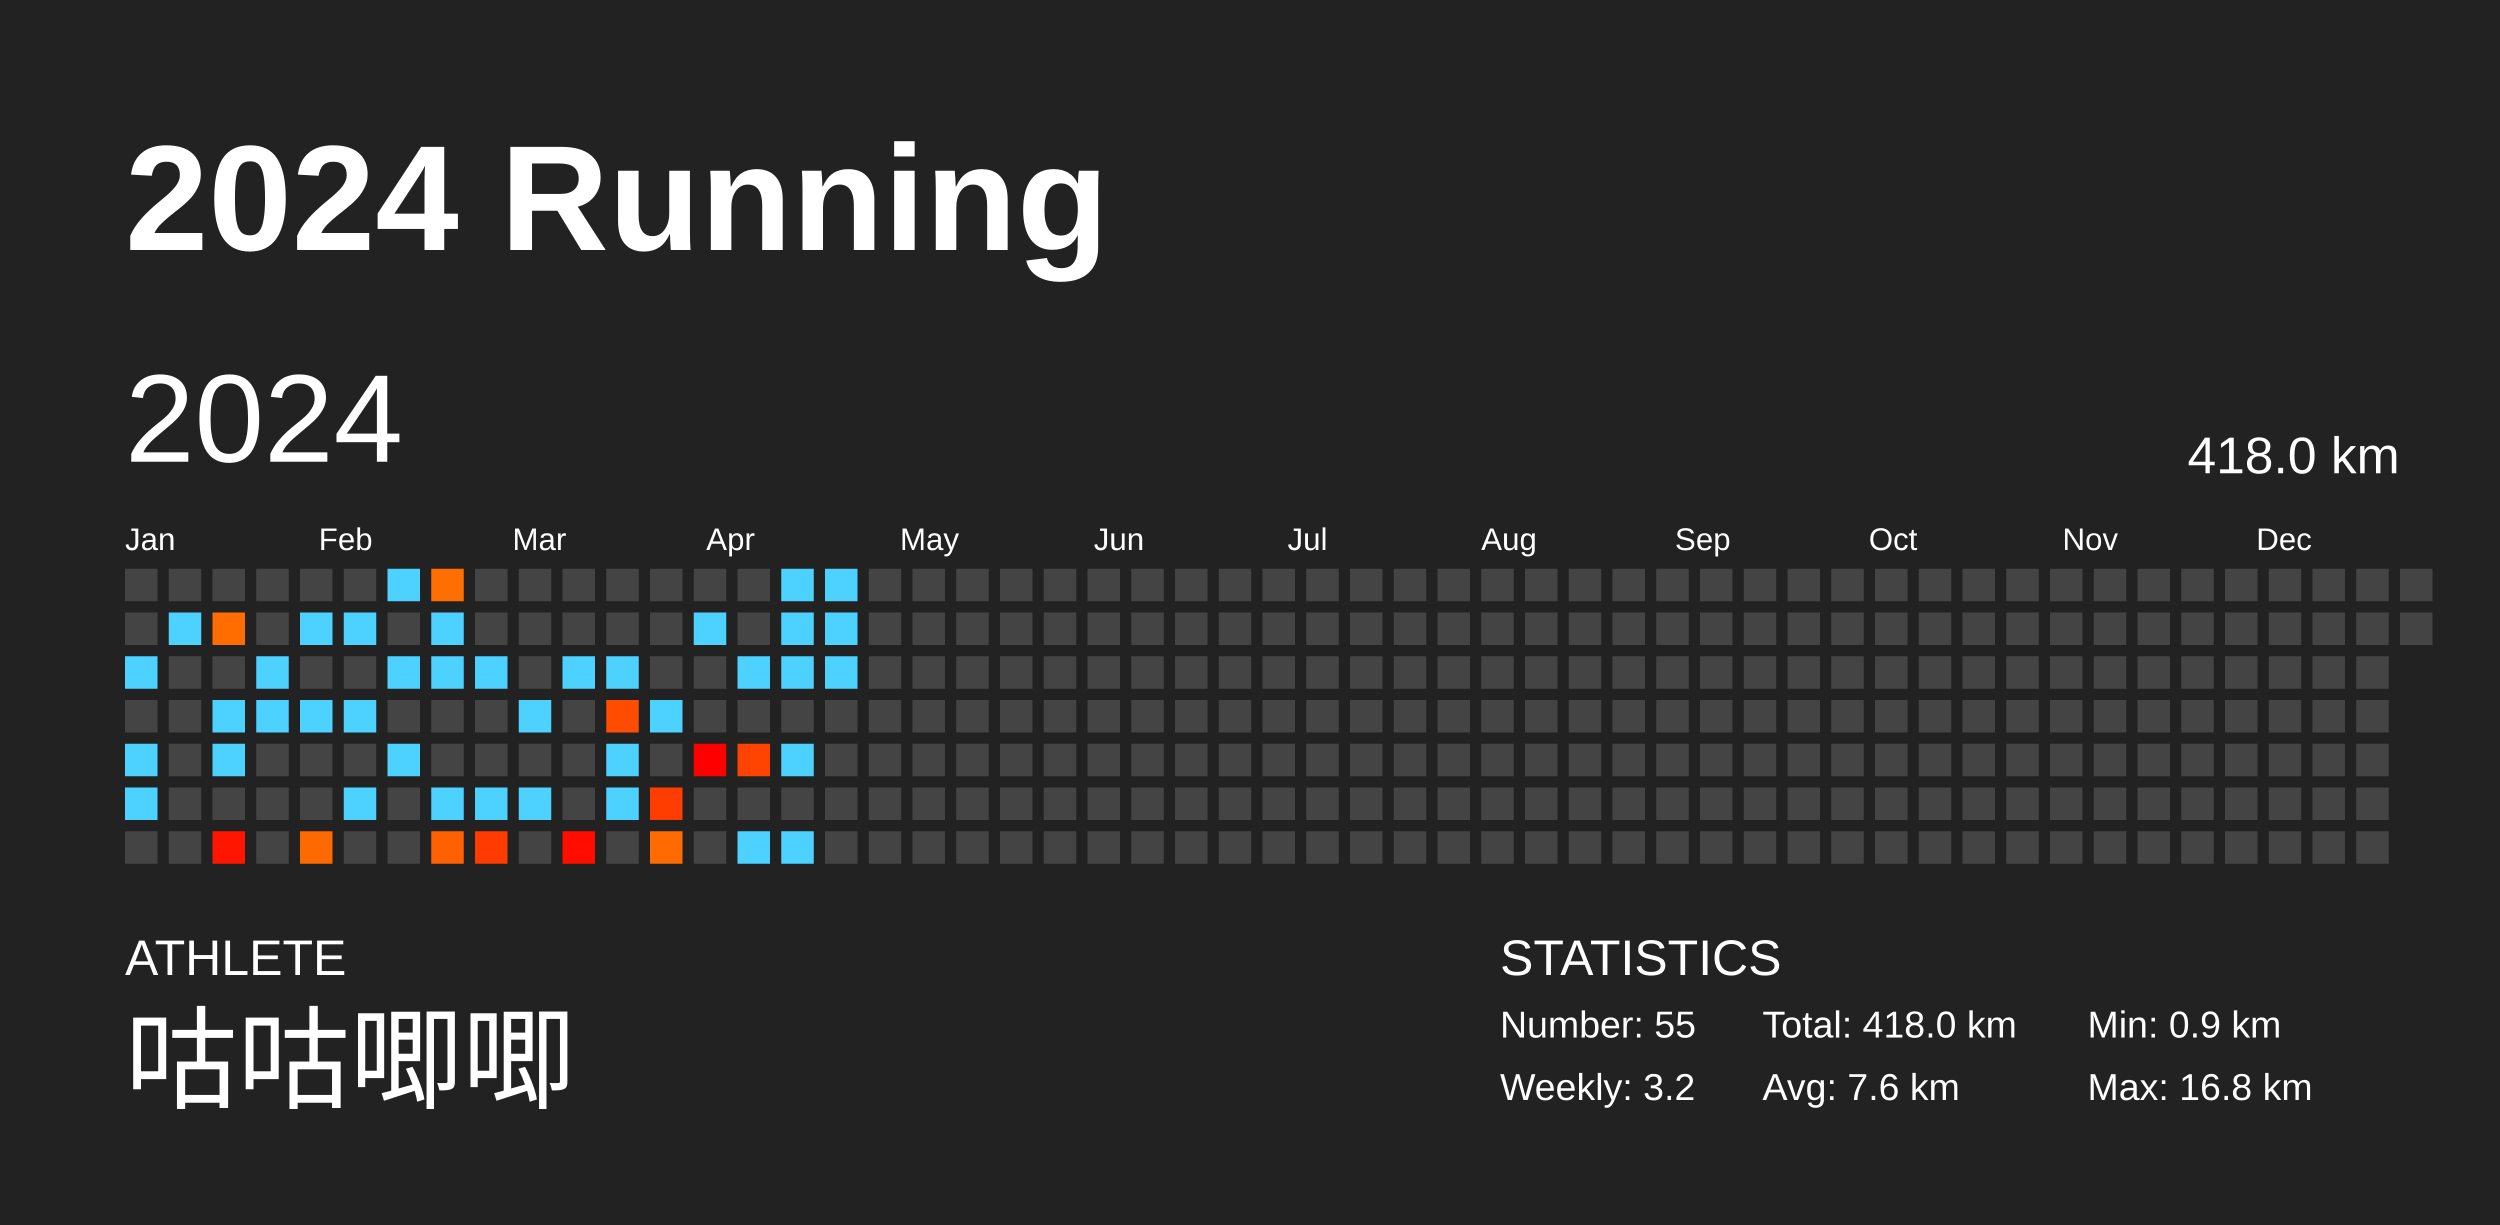
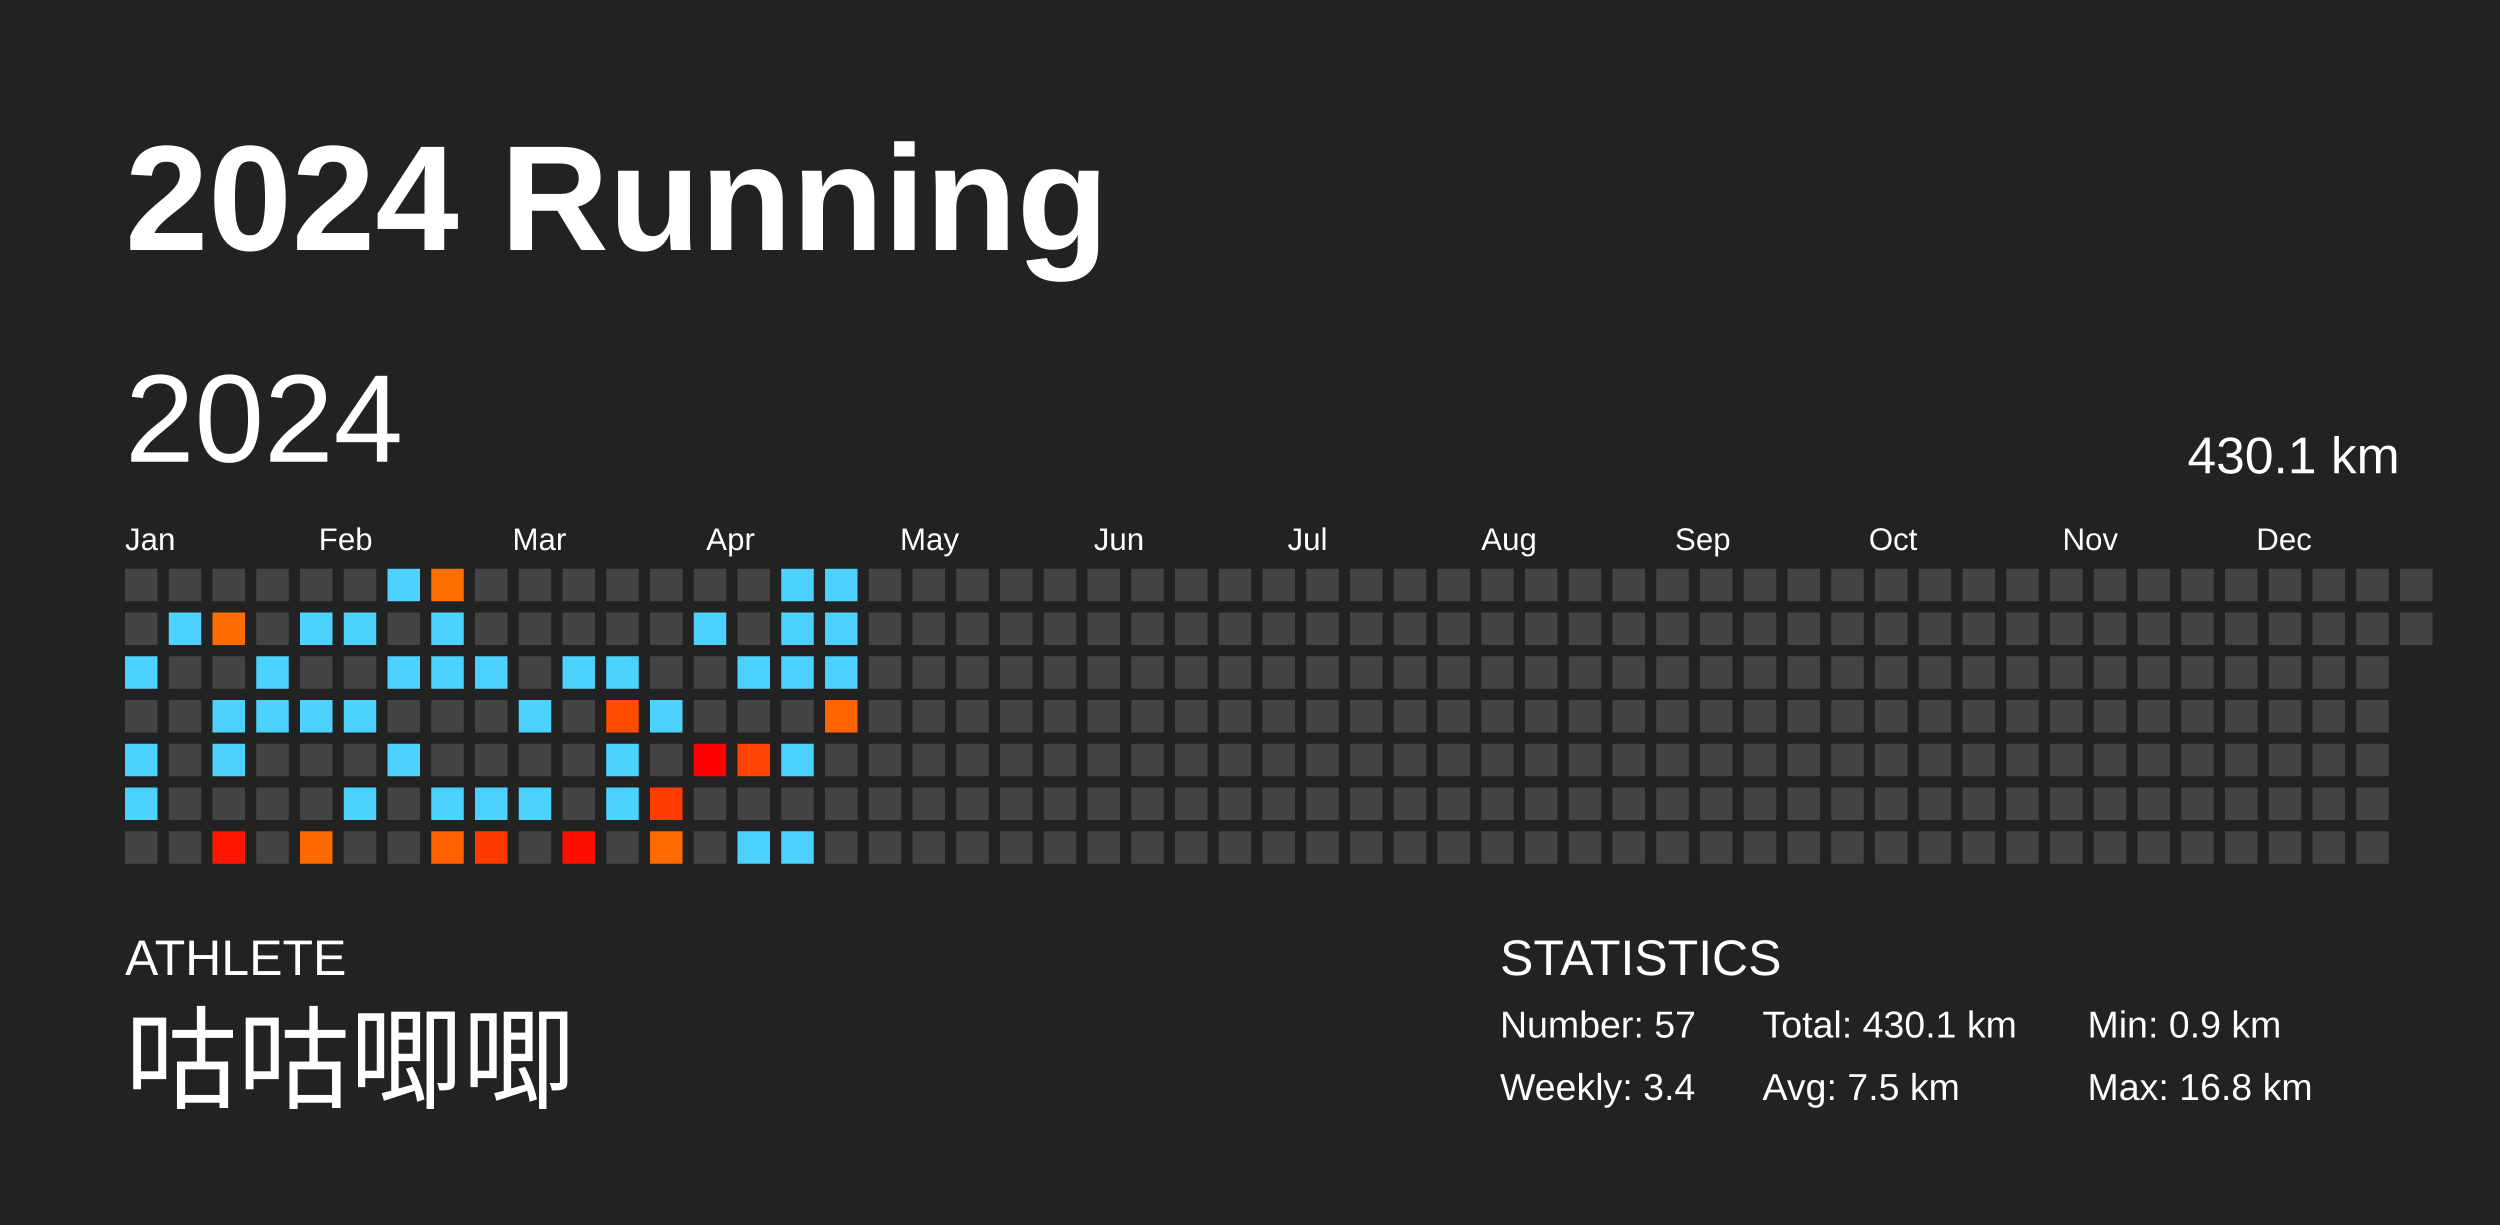
<svg xmlns="http://www.w3.org/2000/svg" baseProfile="full" height="98mm" version="1.1" viewBox="0,0,200,98" width="200mm">
  <defs />
  <rect fill="#222222" height="98" width="200" x="0" y="0" />
  <text fill="#FFFFFF" style="font-size:12px; font-family:Arial; font-weight:bold;" x="10" y="20">2024 Running</text>
  <text fill="#FFFFFF" style="font-size:4px; font-family:Arial" x="10" y="78">ATHLETE</text>
  <text fill="#FFFFFF" style="font-size:9px; font-family:Arial" x="10" y="88">咕咕唧唧</text>
  <text fill="#FFFFFF" style="font-size:4px; font-family:Arial" x="120" y="78">STATISTICS</text>
-   <text fill="#FFFFFF" style="font-size:3px; font-family:Arial" x="120" y="83">Number: 55</text>
-   <text fill="#FFFFFF" style="font-size:3px; font-family:Arial" x="120" y="88">Weekly: 3.2</text>
-   <text fill="#FFFFFF" style="font-size:3px; font-family:Arial" x="141" y="83">Total: 418.0 km</text>
-   <text fill="#FFFFFF" style="font-size:3px; font-family:Arial" x="141" y="88">Avg: 7.6 km</text>
+   <text fill="#FFFFFF" style="font-size:3px; font-family:Arial" x="120" y="83">Number: 57</text>
+   <text fill="#FFFFFF" style="font-size:3px; font-family:Arial" x="120" y="88">Weekly: 3.4</text>
+   <text fill="#FFFFFF" style="font-size:3px; font-family:Arial" x="141" y="83">Total: 430.1 km</text>
+   <text fill="#FFFFFF" style="font-size:3px; font-family:Arial" x="141" y="88">Avg: 7.5 km</text>
  <text fill="#FFFFFF" style="font-size:3px; font-family:Arial" x="167" y="83">Min: 0.9 km</text>
  <text fill="#FFFFFF" style="font-size:3px; font-family:Arial" x="167" y="88">Max: 16.8 km</text>
  <text dominant-baseline="hanging" fill="#FFFFFF" style="font-size:10.0px; font-family:Arial;" x="10" y="30">2024</text>
-   <text dominant-baseline="hanging" fill="#FFFFFF" style="font-size:4.125px; font-family:Arial;" x="175" y="35">418.0 km</text>
+   <text dominant-baseline="hanging" fill="#FFFFFF" style="font-size:4.125px; font-family:Arial;" x="175" y="35">430.1 km</text>
  <text fill="#FFFFFF" style="font-size:2.5px; font-family:Arial" x="10.0" y="44">Jan</text>
  <text fill="#FFFFFF" style="font-size:2.5px; font-family:Arial" x="25.5" y="44">Feb</text>
  <text fill="#FFFFFF" style="font-size:2.5px; font-family:Arial" x="41.0" y="44">Mar</text>
  <text fill="#FFFFFF" style="font-size:2.5px; font-family:Arial" x="56.5" y="44">Apr</text>
  <text fill="#FFFFFF" style="font-size:2.5px; font-family:Arial" x="72.0" y="44">May</text>
  <text fill="#FFFFFF" style="font-size:2.5px; font-family:Arial" x="87.5" y="44">Jun</text>
  <text fill="#FFFFFF" style="font-size:2.5px; font-family:Arial" x="103.0" y="44">Jul</text>
  <text fill="#FFFFFF" style="font-size:2.5px; font-family:Arial" x="118.5" y="44">Aug</text>
  <text fill="#FFFFFF" style="font-size:2.5px; font-family:Arial" x="134.0" y="44">Sep</text>
  <text fill="#FFFFFF" style="font-size:2.5px; font-family:Arial" x="149.5" y="44">Oct</text>
  <text fill="#FFFFFF" style="font-size:2.5px; font-family:Arial" x="165.0" y="44">Nov</text>
  <text fill="#FFFFFF" style="font-size:2.5px; font-family:Arial" x="180.5" y="44">Dec</text>
  <rect fill="#444444" height="2.6" width="2.6" x="10.0" y="45.5" />
  <rect fill="#444444" height="2.6" width="2.6" x="10.0" y="49.0" />
  <rect fill="#4dd2ff" height="2.6" width="2.6" x="10.0" y="52.5" />
  <rect fill="#444444" height="2.6" width="2.6" x="10.0" y="56.0" />
  <rect fill="#4dd2ff" height="2.6" width="2.6" x="10.0" y="59.5" />
  <rect fill="#4dd2ff" height="2.6" width="2.6" x="10.0" y="63.0" />
  <rect fill="#444444" height="2.6" width="2.6" x="10.0" y="66.5" />
  <rect fill="#444444" height="2.6" width="2.6" x="13.5" y="45.5" />
  <rect fill="#4dd2ff" height="2.6" width="2.6" x="13.5" y="49.0" />
  <rect fill="#444444" height="2.6" width="2.6" x="13.5" y="52.5" />
  <rect fill="#444444" height="2.6" width="2.6" x="13.5" y="56.0" />
  <rect fill="#444444" height="2.6" width="2.6" x="13.5" y="59.5" />
  <rect fill="#444444" height="2.6" width="2.6" x="13.5" y="63.0" />
  <rect fill="#444444" height="2.6" width="2.6" x="13.5" y="66.5" />
  <rect fill="#444444" height="2.6" width="2.6" x="17.0" y="45.5" />
  <rect fill="#ff6c00" height="2.6" width="2.6" x="17.0" y="49.0" />
  <rect fill="#444444" height="2.6" width="2.6" x="17.0" y="52.5" />
  <rect fill="#4dd2ff" height="2.6" width="2.6" x="17.0" y="56.0" />
  <rect fill="#4dd2ff" height="2.6" width="2.6" x="17.0" y="59.5" />
  <rect fill="#444444" height="2.6" width="2.6" x="17.0" y="63.0" />
  <rect fill="#ff1500" height="2.6" width="2.6" x="17.0" y="66.5" />
  <rect fill="#444444" height="2.6" width="2.6" x="20.5" y="45.5" />
  <rect fill="#444444" height="2.6" width="2.6" x="20.5" y="49.0" />
  <rect fill="#4dd2ff" height="2.6" width="2.6" x="20.5" y="52.5" />
  <rect fill="#4dd2ff" height="2.6" width="2.6" x="20.5" y="56.0" />
  <rect fill="#444444" height="2.6" width="2.6" x="20.5" y="59.5" />
  <rect fill="#444444" height="2.6" width="2.6" x="20.5" y="63.0" />
  <rect fill="#444444" height="2.6" width="2.6" x="20.5" y="66.5" />
  <rect fill="#444444" height="2.6" width="2.6" x="24.0" y="45.5" />
  <rect fill="#4dd2ff" height="2.6" width="2.6" x="24.0" y="49.0" />
  <rect fill="#444444" height="2.6" width="2.6" x="24.0" y="52.5" />
  <rect fill="#4dd2ff" height="2.6" width="2.6" x="24.0" y="56.0" />
  <rect fill="#444444" height="2.6" width="2.6" x="24.0" y="59.5" />
  <rect fill="#444444" height="2.6" width="2.6" x="24.0" y="63.0" />
  <rect fill="#ff6a00" height="2.6" width="2.6" x="24.0" y="66.5" />
  <rect fill="#444444" height="2.6" width="2.6" x="27.5" y="45.5" />
  <rect fill="#4dd2ff" height="2.6" width="2.6" x="27.5" y="49.0" />
  <rect fill="#444444" height="2.6" width="2.6" x="27.5" y="52.5" />
  <rect fill="#4dd2ff" height="2.6" width="2.6" x="27.5" y="56.0" />
  <rect fill="#444444" height="2.6" width="2.6" x="27.5" y="59.5" />
  <rect fill="#4dd2ff" height="2.6" width="2.6" x="27.5" y="63.0" />
  <rect fill="#444444" height="2.6" width="2.6" x="27.5" y="66.5" />
  <rect fill="#4dd2ff" height="2.6" width="2.6" x="31.0" y="45.5" />
  <rect fill="#444444" height="2.6" width="2.6" x="31.0" y="49.0" />
  <rect fill="#4dd2ff" height="2.6" width="2.6" x="31.0" y="52.5" />
  <rect fill="#444444" height="2.6" width="2.6" x="31.0" y="56.0" />
  <rect fill="#4dd2ff" height="2.6" width="2.6" x="31.0" y="59.5" />
  <rect fill="#444444" height="2.6" width="2.6" x="31.0" y="63.0" />
  <rect fill="#444444" height="2.6" width="2.6" x="31.0" y="66.5" />
  <rect fill="#ff6f00" height="2.6" width="2.6" x="34.5" y="45.5" />
  <rect fill="#4dd2ff" height="2.6" width="2.6" x="34.5" y="49.0" />
  <rect fill="#4dd2ff" height="2.6" width="2.6" x="34.5" y="52.5" />
  <rect fill="#444444" height="2.6" width="2.6" x="34.5" y="56.0" />
  <rect fill="#444444" height="2.6" width="2.6" x="34.5" y="59.5" />
  <rect fill="#4dd2ff" height="2.6" width="2.6" x="34.5" y="63.0" />
  <rect fill="#ff6000" height="2.6" width="2.6" x="34.5" y="66.5" />
  <rect fill="#444444" height="2.6" width="2.6" x="38.0" y="45.5" />
  <rect fill="#444444" height="2.6" width="2.6" x="38.0" y="49.0" />
  <rect fill="#4dd2ff" height="2.6" width="2.6" x="38.0" y="52.5" />
  <rect fill="#444444" height="2.6" width="2.6" x="38.0" y="56.0" />
  <rect fill="#444444" height="2.6" width="2.6" x="38.0" y="59.5" />
  <rect fill="#4dd2ff" height="2.6" width="2.6" x="38.0" y="63.0" />
  <rect fill="#ff3b00" height="2.6" width="2.6" x="38.0" y="66.5" />
  <rect fill="#444444" height="2.6" width="2.6" x="41.5" y="45.5" />
  <rect fill="#444444" height="2.6" width="2.6" x="41.5" y="49.0" />
  <rect fill="#444444" height="2.6" width="2.6" x="41.5" y="52.5" />
  <rect fill="#4dd2ff" height="2.6" width="2.6" x="41.5" y="56.0" />
  <rect fill="#444444" height="2.6" width="2.6" x="41.5" y="59.5" />
  <rect fill="#4dd2ff" height="2.6" width="2.6" x="41.5" y="63.0" />
  <rect fill="#444444" height="2.6" width="2.6" x="41.5" y="66.5" />
  <rect fill="#444444" height="2.6" width="2.6" x="45.0" y="45.5" />
  <rect fill="#444444" height="2.6" width="2.6" x="45.0" y="49.0" />
  <rect fill="#4dd2ff" height="2.6" width="2.6" x="45.0" y="52.5" />
  <rect fill="#444444" height="2.6" width="2.6" x="45.0" y="56.0" />
  <rect fill="#444444" height="2.6" width="2.6" x="45.0" y="59.5" />
  <rect fill="#444444" height="2.6" width="2.6" x="45.0" y="63.0" />
  <rect fill="#ff0e00" height="2.6" width="2.6" x="45.0" y="66.5" />
  <rect fill="#444444" height="2.6" width="2.6" x="48.5" y="45.5" />
  <rect fill="#444444" height="2.6" width="2.6" x="48.5" y="49.0" />
  <rect fill="#4dd2ff" height="2.6" width="2.6" x="48.5" y="52.5" />
  <rect fill="#ff4c00" height="2.6" width="2.6" x="48.5" y="56.0" />
  <rect fill="#4dd2ff" height="2.6" width="2.6" x="48.5" y="59.5" />
  <rect fill="#4dd2ff" height="2.6" width="2.6" x="48.5" y="63.0" />
  <rect fill="#444444" height="2.6" width="2.6" x="48.5" y="66.5" />
  <rect fill="#444444" height="2.6" width="2.6" x="52.0" y="45.5" />
  <rect fill="#444444" height="2.6" width="2.6" x="52.0" y="49.0" />
  <rect fill="#444444" height="2.6" width="2.6" x="52.0" y="52.5" />
  <rect fill="#4dd2ff" height="2.6" width="2.6" x="52.0" y="56.0" />
  <rect fill="#444444" height="2.6" width="2.6" x="52.0" y="59.5" />
  <rect fill="#ff3d00" height="2.6" width="2.6" x="52.0" y="63.0" />
  <rect fill="#ff6b00" height="2.6" width="2.6" x="52.0" y="66.5" />
  <rect fill="#444444" height="2.6" width="2.6" x="55.5" y="45.5" />
  <rect fill="#4dd2ff" height="2.6" width="2.6" x="55.5" y="49.0" />
  <rect fill="#444444" height="2.6" width="2.6" x="55.5" y="52.5" />
  <rect fill="#444444" height="2.6" width="2.6" x="55.5" y="56.0" />
  <rect fill="#ff0000" height="2.6" width="2.6" x="55.5" y="59.5" />
  <rect fill="#444444" height="2.6" width="2.6" x="55.5" y="63.0" />
  <rect fill="#444444" height="2.6" width="2.6" x="55.5" y="66.5" />
  <rect fill="#444444" height="2.6" width="2.6" x="59.0" y="45.5" />
  <rect fill="#444444" height="2.6" width="2.6" x="59.0" y="49.0" />
  <rect fill="#4dd2ff" height="2.6" width="2.6" x="59.0" y="52.5" />
  <rect fill="#444444" height="2.6" width="2.6" x="59.0" y="56.0" />
  <rect fill="#ff4300" height="2.6" width="2.6" x="59.0" y="59.5" />
  <rect fill="#444444" height="2.6" width="2.6" x="59.0" y="63.0" />
  <rect fill="#4dd2ff" height="2.6" width="2.6" x="59.0" y="66.5" />
  <rect fill="#4dd2ff" height="2.6" width="2.6" x="62.5" y="45.5" />
  <rect fill="#4dd2ff" height="2.6" width="2.6" x="62.5" y="49.0" />
  <rect fill="#4dd2ff" height="2.6" width="2.6" x="62.5" y="52.5" />
  <rect fill="#444444" height="2.6" width="2.6" x="62.5" y="56.0" />
  <rect fill="#4dd2ff" height="2.6" width="2.6" x="62.5" y="59.5" />
  <rect fill="#444444" height="2.6" width="2.6" x="62.5" y="63.0" />
  <rect fill="#4dd2ff" height="2.6" width="2.6" x="62.5" y="66.5" />
  <rect fill="#4dd2ff" height="2.6" width="2.6" x="66.0" y="45.5" />
  <rect fill="#4dd2ff" height="2.6" width="2.6" x="66.0" y="49.0" />
  <rect fill="#4dd2ff" height="2.6" width="2.6" x="66.0" y="52.5" />
-   <rect fill="#444444" height="2.6" width="2.6" x="66.0" y="56.0" />
+   <rect fill="#ff6300" height="2.6" width="2.6" x="66.0" y="56.0" />
  <rect fill="#444444" height="2.6" width="2.6" x="66.0" y="59.5" />
  <rect fill="#444444" height="2.6" width="2.6" x="66.0" y="63.0" />
  <rect fill="#444444" height="2.6" width="2.6" x="66.0" y="66.5" />
  <rect fill="#444444" height="2.6" width="2.6" x="69.5" y="45.5" />
  <rect fill="#444444" height="2.6" width="2.6" x="69.5" y="49.0" />
  <rect fill="#444444" height="2.6" width="2.6" x="69.5" y="52.5" />
  <rect fill="#444444" height="2.6" width="2.6" x="69.5" y="56.0" />
  <rect fill="#444444" height="2.6" width="2.6" x="69.5" y="59.5" />
  <rect fill="#444444" height="2.6" width="2.6" x="69.5" y="63.0" />
  <rect fill="#444444" height="2.6" width="2.6" x="69.5" y="66.5" />
  <rect fill="#444444" height="2.6" width="2.6" x="73.0" y="45.5" />
  <rect fill="#444444" height="2.6" width="2.6" x="73.0" y="49.0" />
  <rect fill="#444444" height="2.6" width="2.6" x="73.0" y="52.5" />
  <rect fill="#444444" height="2.6" width="2.6" x="73.0" y="56.0" />
  <rect fill="#444444" height="2.6" width="2.6" x="73.0" y="59.5" />
  <rect fill="#444444" height="2.6" width="2.6" x="73.0" y="63.0" />
  <rect fill="#444444" height="2.6" width="2.6" x="73.0" y="66.5" />
  <rect fill="#444444" height="2.6" width="2.6" x="76.5" y="45.5" />
  <rect fill="#444444" height="2.6" width="2.6" x="76.5" y="49.0" />
  <rect fill="#444444" height="2.6" width="2.6" x="76.5" y="52.5" />
  <rect fill="#444444" height="2.6" width="2.6" x="76.5" y="56.0" />
  <rect fill="#444444" height="2.6" width="2.6" x="76.5" y="59.5" />
  <rect fill="#444444" height="2.6" width="2.6" x="76.5" y="63.0" />
  <rect fill="#444444" height="2.6" width="2.6" x="76.5" y="66.5" />
  <rect fill="#444444" height="2.6" width="2.6" x="80.0" y="45.5" />
  <rect fill="#444444" height="2.6" width="2.6" x="80.0" y="49.0" />
  <rect fill="#444444" height="2.6" width="2.6" x="80.0" y="52.5" />
  <rect fill="#444444" height="2.6" width="2.6" x="80.0" y="56.0" />
  <rect fill="#444444" height="2.6" width="2.6" x="80.0" y="59.5" />
  <rect fill="#444444" height="2.6" width="2.6" x="80.0" y="63.0" />
  <rect fill="#444444" height="2.6" width="2.6" x="80.0" y="66.5" />
  <rect fill="#444444" height="2.6" width="2.6" x="83.5" y="45.5" />
  <rect fill="#444444" height="2.6" width="2.6" x="83.5" y="49.0" />
  <rect fill="#444444" height="2.6" width="2.6" x="83.5" y="52.5" />
  <rect fill="#444444" height="2.6" width="2.6" x="83.5" y="56.0" />
  <rect fill="#444444" height="2.6" width="2.6" x="83.5" y="59.5" />
  <rect fill="#444444" height="2.6" width="2.6" x="83.5" y="63.0" />
  <rect fill="#444444" height="2.6" width="2.6" x="83.5" y="66.5" />
  <rect fill="#444444" height="2.6" width="2.6" x="87.0" y="45.5" />
  <rect fill="#444444" height="2.6" width="2.6" x="87.0" y="49.0" />
  <rect fill="#444444" height="2.6" width="2.6" x="87.0" y="52.5" />
  <rect fill="#444444" height="2.6" width="2.6" x="87.0" y="56.0" />
  <rect fill="#444444" height="2.6" width="2.6" x="87.0" y="59.5" />
  <rect fill="#444444" height="2.6" width="2.6" x="87.0" y="63.0" />
  <rect fill="#444444" height="2.6" width="2.6" x="87.0" y="66.5" />
  <rect fill="#444444" height="2.6" width="2.6" x="90.5" y="45.5" />
  <rect fill="#444444" height="2.6" width="2.6" x="90.5" y="49.0" />
  <rect fill="#444444" height="2.6" width="2.6" x="90.5" y="52.5" />
  <rect fill="#444444" height="2.6" width="2.6" x="90.5" y="56.0" />
  <rect fill="#444444" height="2.6" width="2.6" x="90.5" y="59.5" />
  <rect fill="#444444" height="2.6" width="2.6" x="90.5" y="63.0" />
  <rect fill="#444444" height="2.6" width="2.6" x="90.5" y="66.5" />
  <rect fill="#444444" height="2.6" width="2.6" x="94.0" y="45.5" />
  <rect fill="#444444" height="2.6" width="2.6" x="94.0" y="49.0" />
  <rect fill="#444444" height="2.6" width="2.6" x="94.0" y="52.5" />
  <rect fill="#444444" height="2.6" width="2.6" x="94.0" y="56.0" />
  <rect fill="#444444" height="2.6" width="2.6" x="94.0" y="59.5" />
  <rect fill="#444444" height="2.6" width="2.6" x="94.0" y="63.0" />
  <rect fill="#444444" height="2.6" width="2.6" x="94.0" y="66.5" />
  <rect fill="#444444" height="2.6" width="2.6" x="97.5" y="45.5" />
  <rect fill="#444444" height="2.6" width="2.6" x="97.5" y="49.0" />
  <rect fill="#444444" height="2.6" width="2.6" x="97.5" y="52.5" />
  <rect fill="#444444" height="2.6" width="2.6" x="97.5" y="56.0" />
  <rect fill="#444444" height="2.6" width="2.6" x="97.5" y="59.5" />
  <rect fill="#444444" height="2.6" width="2.6" x="97.5" y="63.0" />
  <rect fill="#444444" height="2.6" width="2.6" x="97.5" y="66.5" />
  <rect fill="#444444" height="2.6" width="2.6" x="101.0" y="45.5" />
  <rect fill="#444444" height="2.6" width="2.6" x="101.0" y="49.0" />
  <rect fill="#444444" height="2.6" width="2.6" x="101.0" y="52.5" />
  <rect fill="#444444" height="2.6" width="2.6" x="101.0" y="56.0" />
  <rect fill="#444444" height="2.6" width="2.6" x="101.0" y="59.5" />
  <rect fill="#444444" height="2.6" width="2.6" x="101.0" y="63.0" />
  <rect fill="#444444" height="2.6" width="2.6" x="101.0" y="66.5" />
  <rect fill="#444444" height="2.6" width="2.6" x="104.5" y="45.5" />
  <rect fill="#444444" height="2.6" width="2.6" x="104.5" y="49.0" />
  <rect fill="#444444" height="2.6" width="2.6" x="104.5" y="52.5" />
  <rect fill="#444444" height="2.6" width="2.6" x="104.5" y="56.0" />
  <rect fill="#444444" height="2.6" width="2.6" x="104.5" y="59.5" />
  <rect fill="#444444" height="2.6" width="2.6" x="104.5" y="63.0" />
  <rect fill="#444444" height="2.6" width="2.6" x="104.5" y="66.5" />
  <rect fill="#444444" height="2.6" width="2.6" x="108.0" y="45.5" />
  <rect fill="#444444" height="2.6" width="2.6" x="108.0" y="49.0" />
  <rect fill="#444444" height="2.6" width="2.6" x="108.0" y="52.5" />
  <rect fill="#444444" height="2.6" width="2.6" x="108.0" y="56.0" />
  <rect fill="#444444" height="2.6" width="2.6" x="108.0" y="59.5" />
  <rect fill="#444444" height="2.6" width="2.6" x="108.0" y="63.0" />
  <rect fill="#444444" height="2.6" width="2.6" x="108.0" y="66.5" />
  <rect fill="#444444" height="2.6" width="2.6" x="111.5" y="45.5" />
  <rect fill="#444444" height="2.6" width="2.6" x="111.5" y="49.0" />
  <rect fill="#444444" height="2.6" width="2.6" x="111.5" y="52.5" />
  <rect fill="#444444" height="2.6" width="2.6" x="111.5" y="56.0" />
  <rect fill="#444444" height="2.6" width="2.6" x="111.5" y="59.5" />
  <rect fill="#444444" height="2.6" width="2.6" x="111.5" y="63.0" />
  <rect fill="#444444" height="2.6" width="2.6" x="111.5" y="66.5" />
  <rect fill="#444444" height="2.6" width="2.6" x="115.0" y="45.5" />
  <rect fill="#444444" height="2.6" width="2.6" x="115.0" y="49.0" />
  <rect fill="#444444" height="2.6" width="2.6" x="115.0" y="52.5" />
  <rect fill="#444444" height="2.6" width="2.6" x="115.0" y="56.0" />
  <rect fill="#444444" height="2.6" width="2.6" x="115.0" y="59.5" />
  <rect fill="#444444" height="2.6" width="2.6" x="115.0" y="63.0" />
  <rect fill="#444444" height="2.6" width="2.6" x="115.0" y="66.5" />
  <rect fill="#444444" height="2.6" width="2.6" x="118.5" y="45.5" />
  <rect fill="#444444" height="2.6" width="2.6" x="118.5" y="49.0" />
  <rect fill="#444444" height="2.6" width="2.6" x="118.5" y="52.5" />
  <rect fill="#444444" height="2.6" width="2.6" x="118.5" y="56.0" />
  <rect fill="#444444" height="2.6" width="2.6" x="118.5" y="59.5" />
  <rect fill="#444444" height="2.6" width="2.6" x="118.5" y="63.0" />
  <rect fill="#444444" height="2.6" width="2.6" x="118.5" y="66.5" />
  <rect fill="#444444" height="2.6" width="2.6" x="122.0" y="45.5" />
  <rect fill="#444444" height="2.6" width="2.6" x="122.0" y="49.0" />
  <rect fill="#444444" height="2.6" width="2.6" x="122.0" y="52.5" />
  <rect fill="#444444" height="2.6" width="2.6" x="122.0" y="56.0" />
  <rect fill="#444444" height="2.6" width="2.6" x="122.0" y="59.5" />
  <rect fill="#444444" height="2.6" width="2.6" x="122.0" y="63.0" />
  <rect fill="#444444" height="2.6" width="2.6" x="122.0" y="66.5" />
  <rect fill="#444444" height="2.6" width="2.6" x="125.5" y="45.5" />
  <rect fill="#444444" height="2.6" width="2.6" x="125.5" y="49.0" />
  <rect fill="#444444" height="2.6" width="2.6" x="125.5" y="52.5" />
  <rect fill="#444444" height="2.6" width="2.6" x="125.5" y="56.0" />
  <rect fill="#444444" height="2.6" width="2.6" x="125.5" y="59.5" />
  <rect fill="#444444" height="2.6" width="2.6" x="125.5" y="63.0" />
  <rect fill="#444444" height="2.6" width="2.6" x="125.5" y="66.5" />
  <rect fill="#444444" height="2.6" width="2.6" x="129.0" y="45.5" />
  <rect fill="#444444" height="2.6" width="2.6" x="129.0" y="49.0" />
  <rect fill="#444444" height="2.6" width="2.6" x="129.0" y="52.5" />
  <rect fill="#444444" height="2.6" width="2.6" x="129.0" y="56.0" />
  <rect fill="#444444" height="2.6" width="2.6" x="129.0" y="59.5" />
  <rect fill="#444444" height="2.6" width="2.6" x="129.0" y="63.0" />
  <rect fill="#444444" height="2.6" width="2.6" x="129.0" y="66.5" />
  <rect fill="#444444" height="2.6" width="2.6" x="132.5" y="45.5" />
  <rect fill="#444444" height="2.6" width="2.6" x="132.5" y="49.0" />
  <rect fill="#444444" height="2.6" width="2.6" x="132.5" y="52.5" />
  <rect fill="#444444" height="2.6" width="2.6" x="132.5" y="56.0" />
  <rect fill="#444444" height="2.6" width="2.6" x="132.5" y="59.5" />
  <rect fill="#444444" height="2.6" width="2.6" x="132.5" y="63.0" />
  <rect fill="#444444" height="2.6" width="2.6" x="132.5" y="66.5" />
  <rect fill="#444444" height="2.6" width="2.6" x="136.0" y="45.5" />
  <rect fill="#444444" height="2.6" width="2.6" x="136.0" y="49.0" />
  <rect fill="#444444" height="2.6" width="2.6" x="136.0" y="52.5" />
  <rect fill="#444444" height="2.6" width="2.6" x="136.0" y="56.0" />
  <rect fill="#444444" height="2.6" width="2.6" x="136.0" y="59.5" />
  <rect fill="#444444" height="2.6" width="2.6" x="136.0" y="63.0" />
  <rect fill="#444444" height="2.6" width="2.6" x="136.0" y="66.5" />
  <rect fill="#444444" height="2.6" width="2.6" x="139.5" y="45.5" />
  <rect fill="#444444" height="2.6" width="2.6" x="139.5" y="49.0" />
  <rect fill="#444444" height="2.6" width="2.6" x="139.5" y="52.5" />
  <rect fill="#444444" height="2.6" width="2.6" x="139.5" y="56.0" />
  <rect fill="#444444" height="2.6" width="2.6" x="139.5" y="59.5" />
  <rect fill="#444444" height="2.6" width="2.6" x="139.5" y="63.0" />
  <rect fill="#444444" height="2.6" width="2.6" x="139.5" y="66.5" />
  <rect fill="#444444" height="2.6" width="2.6" x="143.0" y="45.5" />
  <rect fill="#444444" height="2.6" width="2.6" x="143.0" y="49.0" />
  <rect fill="#444444" height="2.6" width="2.6" x="143.0" y="52.5" />
  <rect fill="#444444" height="2.6" width="2.6" x="143.0" y="56.0" />
  <rect fill="#444444" height="2.6" width="2.6" x="143.0" y="59.5" />
  <rect fill="#444444" height="2.6" width="2.6" x="143.0" y="63.0" />
  <rect fill="#444444" height="2.6" width="2.6" x="143.0" y="66.5" />
  <rect fill="#444444" height="2.6" width="2.6" x="146.5" y="45.5" />
  <rect fill="#444444" height="2.6" width="2.6" x="146.5" y="49.0" />
  <rect fill="#444444" height="2.6" width="2.6" x="146.5" y="52.5" />
  <rect fill="#444444" height="2.6" width="2.6" x="146.5" y="56.0" />
  <rect fill="#444444" height="2.6" width="2.6" x="146.5" y="59.5" />
  <rect fill="#444444" height="2.6" width="2.6" x="146.5" y="63.0" />
  <rect fill="#444444" height="2.6" width="2.6" x="146.5" y="66.5" />
  <rect fill="#444444" height="2.6" width="2.6" x="150.0" y="45.5" />
  <rect fill="#444444" height="2.6" width="2.6" x="150.0" y="49.0" />
  <rect fill="#444444" height="2.6" width="2.6" x="150.0" y="52.5" />
  <rect fill="#444444" height="2.6" width="2.6" x="150.0" y="56.0" />
  <rect fill="#444444" height="2.6" width="2.6" x="150.0" y="59.5" />
  <rect fill="#444444" height="2.6" width="2.6" x="150.0" y="63.0" />
  <rect fill="#444444" height="2.6" width="2.6" x="150.0" y="66.5" />
  <rect fill="#444444" height="2.6" width="2.6" x="153.5" y="45.5" />
  <rect fill="#444444" height="2.6" width="2.6" x="153.5" y="49.0" />
  <rect fill="#444444" height="2.6" width="2.6" x="153.5" y="52.5" />
  <rect fill="#444444" height="2.6" width="2.6" x="153.5" y="56.0" />
  <rect fill="#444444" height="2.6" width="2.6" x="153.5" y="59.5" />
  <rect fill="#444444" height="2.6" width="2.6" x="153.5" y="63.0" />
  <rect fill="#444444" height="2.6" width="2.6" x="153.5" y="66.5" />
  <rect fill="#444444" height="2.6" width="2.6" x="157.0" y="45.5" />
  <rect fill="#444444" height="2.6" width="2.6" x="157.0" y="49.0" />
  <rect fill="#444444" height="2.6" width="2.6" x="157.0" y="52.5" />
  <rect fill="#444444" height="2.6" width="2.6" x="157.0" y="56.0" />
  <rect fill="#444444" height="2.6" width="2.6" x="157.0" y="59.5" />
  <rect fill="#444444" height="2.6" width="2.6" x="157.0" y="63.0" />
  <rect fill="#444444" height="2.6" width="2.6" x="157.0" y="66.5" />
  <rect fill="#444444" height="2.6" width="2.6" x="160.5" y="45.5" />
  <rect fill="#444444" height="2.6" width="2.6" x="160.5" y="49.0" />
  <rect fill="#444444" height="2.6" width="2.6" x="160.5" y="52.5" />
  <rect fill="#444444" height="2.6" width="2.6" x="160.5" y="56.0" />
  <rect fill="#444444" height="2.6" width="2.6" x="160.5" y="59.5" />
  <rect fill="#444444" height="2.6" width="2.6" x="160.5" y="63.0" />
  <rect fill="#444444" height="2.6" width="2.6" x="160.5" y="66.5" />
  <rect fill="#444444" height="2.6" width="2.6" x="164.0" y="45.5" />
  <rect fill="#444444" height="2.6" width="2.6" x="164.0" y="49.0" />
  <rect fill="#444444" height="2.6" width="2.6" x="164.0" y="52.5" />
  <rect fill="#444444" height="2.6" width="2.6" x="164.0" y="56.0" />
  <rect fill="#444444" height="2.6" width="2.6" x="164.0" y="59.5" />
  <rect fill="#444444" height="2.6" width="2.6" x="164.0" y="63.0" />
  <rect fill="#444444" height="2.6" width="2.6" x="164.0" y="66.5" />
  <rect fill="#444444" height="2.6" width="2.6" x="167.5" y="45.5" />
  <rect fill="#444444" height="2.6" width="2.6" x="167.5" y="49.0" />
  <rect fill="#444444" height="2.6" width="2.6" x="167.5" y="52.5" />
  <rect fill="#444444" height="2.6" width="2.6" x="167.5" y="56.0" />
  <rect fill="#444444" height="2.6" width="2.6" x="167.5" y="59.5" />
  <rect fill="#444444" height="2.6" width="2.6" x="167.5" y="63.0" />
  <rect fill="#444444" height="2.6" width="2.6" x="167.5" y="66.5" />
  <rect fill="#444444" height="2.6" width="2.6" x="171.0" y="45.5" />
  <rect fill="#444444" height="2.6" width="2.6" x="171.0" y="49.0" />
  <rect fill="#444444" height="2.6" width="2.6" x="171.0" y="52.5" />
  <rect fill="#444444" height="2.6" width="2.6" x="171.0" y="56.0" />
  <rect fill="#444444" height="2.6" width="2.6" x="171.0" y="59.5" />
  <rect fill="#444444" height="2.6" width="2.6" x="171.0" y="63.0" />
  <rect fill="#444444" height="2.6" width="2.6" x="171.0" y="66.5" />
  <rect fill="#444444" height="2.6" width="2.6" x="174.5" y="45.5" />
  <rect fill="#444444" height="2.6" width="2.6" x="174.5" y="49.0" />
  <rect fill="#444444" height="2.6" width="2.6" x="174.5" y="52.5" />
  <rect fill="#444444" height="2.6" width="2.6" x="174.5" y="56.0" />
  <rect fill="#444444" height="2.6" width="2.6" x="174.5" y="59.5" />
  <rect fill="#444444" height="2.6" width="2.6" x="174.5" y="63.0" />
  <rect fill="#444444" height="2.6" width="2.6" x="174.5" y="66.5" />
  <rect fill="#444444" height="2.6" width="2.6" x="178.0" y="45.5" />
  <rect fill="#444444" height="2.6" width="2.6" x="178.0" y="49.0" />
  <rect fill="#444444" height="2.6" width="2.6" x="178.0" y="52.5" />
  <rect fill="#444444" height="2.6" width="2.6" x="178.0" y="56.0" />
  <rect fill="#444444" height="2.6" width="2.6" x="178.0" y="59.5" />
  <rect fill="#444444" height="2.6" width="2.6" x="178.0" y="63.0" />
  <rect fill="#444444" height="2.6" width="2.6" x="178.0" y="66.5" />
  <rect fill="#444444" height="2.6" width="2.6" x="181.5" y="45.5" />
  <rect fill="#444444" height="2.6" width="2.6" x="181.5" y="49.0" />
  <rect fill="#444444" height="2.6" width="2.6" x="181.5" y="52.5" />
  <rect fill="#444444" height="2.6" width="2.6" x="181.5" y="56.0" />
  <rect fill="#444444" height="2.6" width="2.6" x="181.5" y="59.5" />
  <rect fill="#444444" height="2.6" width="2.6" x="181.5" y="63.0" />
  <rect fill="#444444" height="2.6" width="2.6" x="181.5" y="66.5" />
  <rect fill="#444444" height="2.6" width="2.6" x="185.0" y="45.5" />
  <rect fill="#444444" height="2.6" width="2.6" x="185.0" y="49.0" />
  <rect fill="#444444" height="2.6" width="2.6" x="185.0" y="52.5" />
  <rect fill="#444444" height="2.6" width="2.6" x="185.0" y="56.0" />
  <rect fill="#444444" height="2.6" width="2.6" x="185.0" y="59.5" />
  <rect fill="#444444" height="2.6" width="2.6" x="185.0" y="63.0" />
  <rect fill="#444444" height="2.6" width="2.6" x="185.0" y="66.5" />
  <rect fill="#444444" height="2.6" width="2.6" x="188.5" y="45.5" />
  <rect fill="#444444" height="2.6" width="2.6" x="188.5" y="49.0" />
  <rect fill="#444444" height="2.6" width="2.6" x="188.5" y="52.5" />
  <rect fill="#444444" height="2.6" width="2.6" x="188.5" y="56.0" />
  <rect fill="#444444" height="2.6" width="2.6" x="188.5" y="59.5" />
  <rect fill="#444444" height="2.6" width="2.6" x="188.5" y="63.0" />
  <rect fill="#444444" height="2.6" width="2.6" x="188.5" y="66.5" />
  <rect fill="#444444" height="2.6" width="2.6" x="192.0" y="45.5" />
  <rect fill="#444444" height="2.6" width="2.6" x="192.0" y="49.0" />
</svg>
